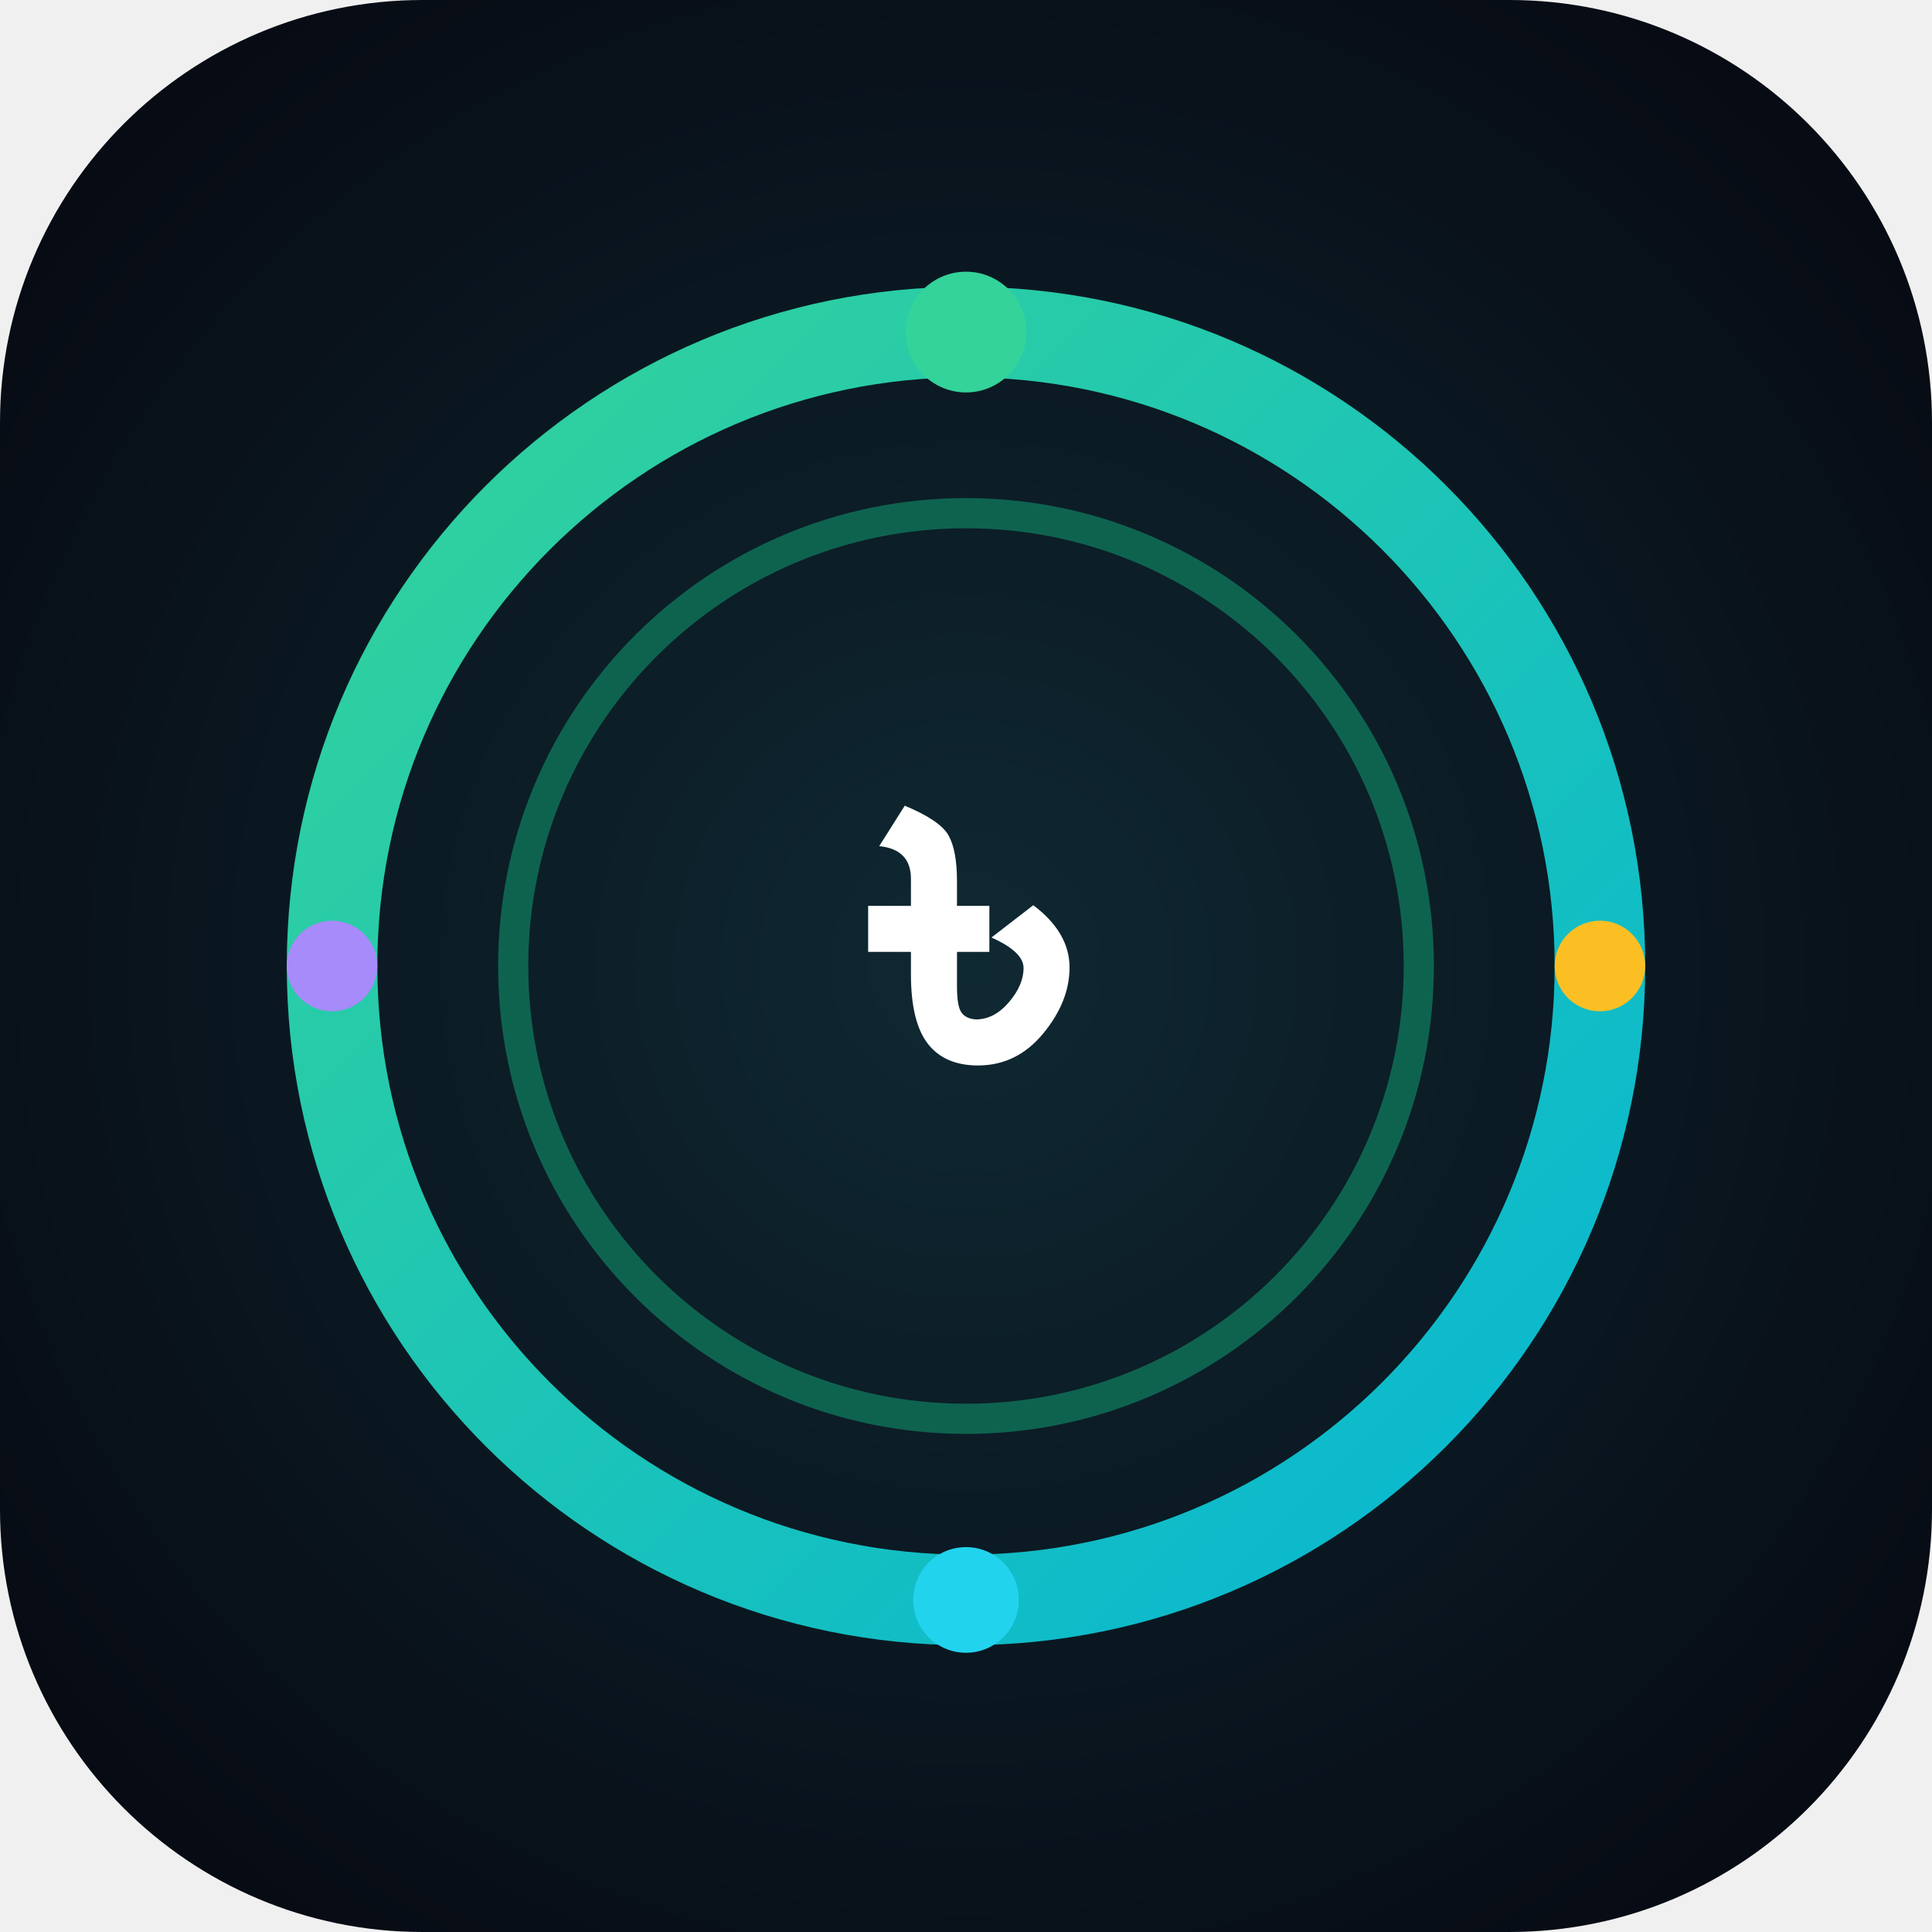
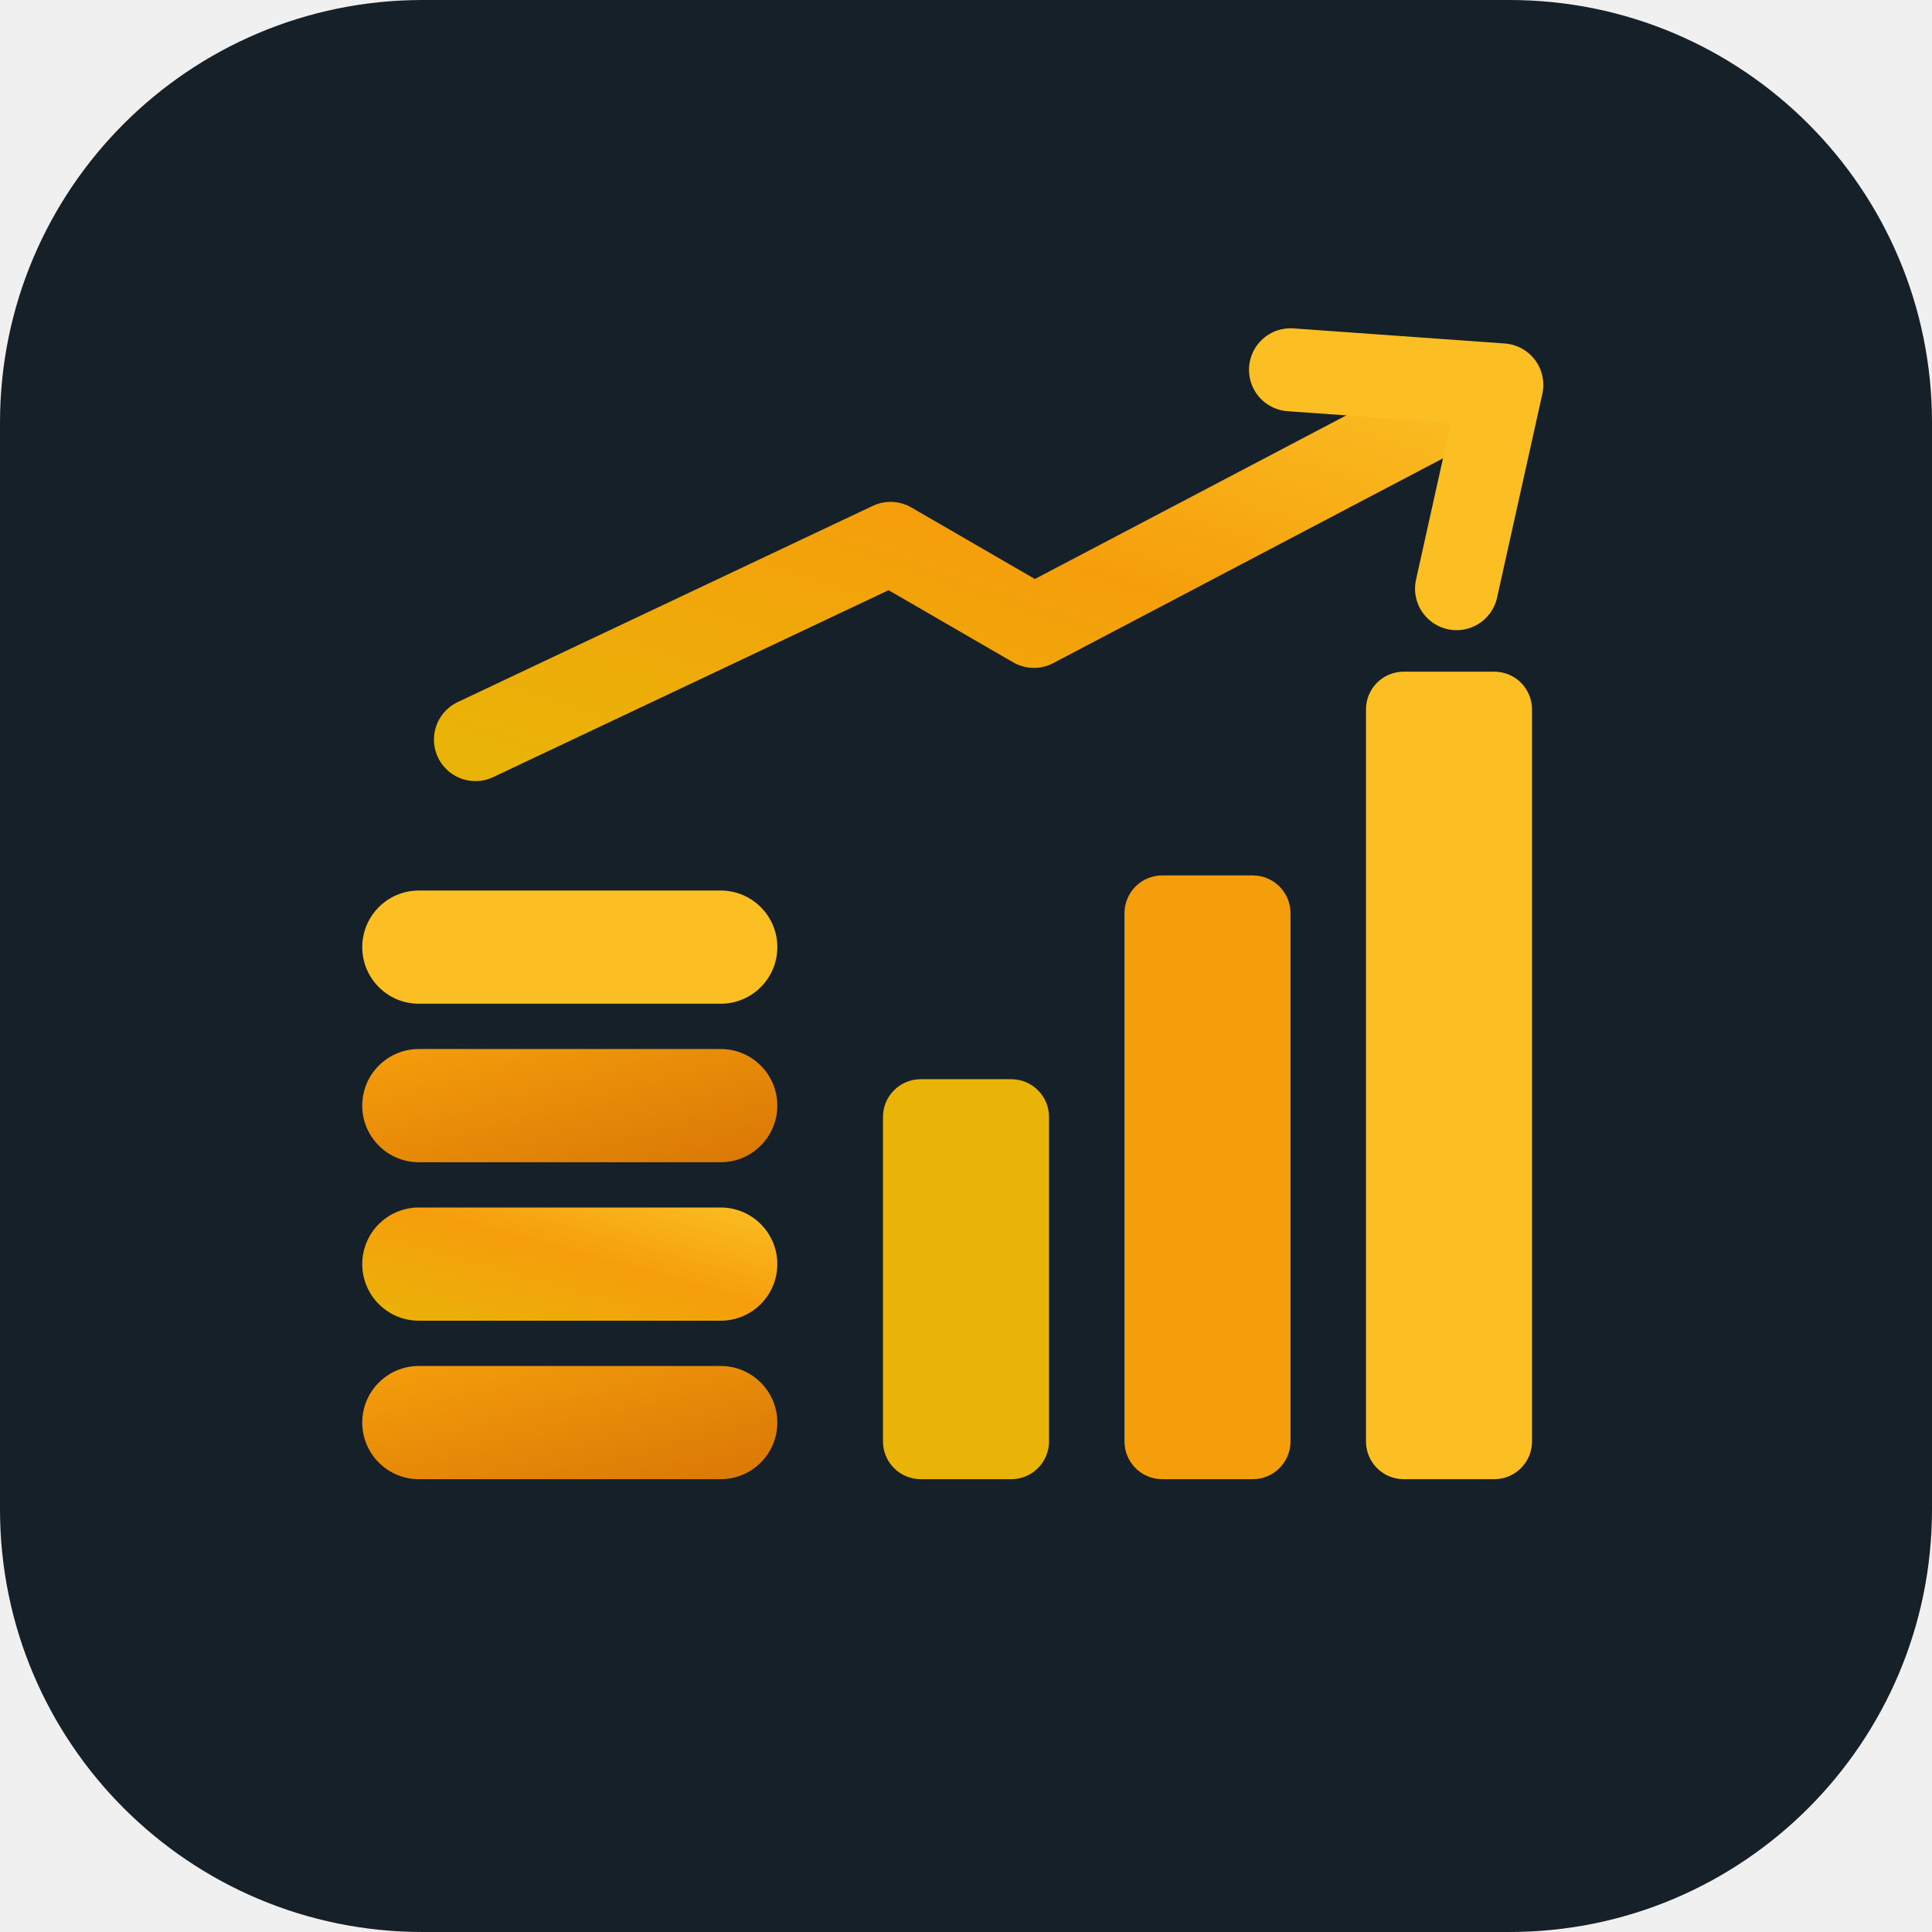
- <svg xmlns="http://www.w3.org/2000/svg" viewBox="0 0 512 512">
+ <svg xmlns="http://www.w3.org/2000/svg" viewBox="0 0 512 512" width="512" height="512">
  <defs>
-     <radialGradient id="bgGlow" cx="50%" cy="50%" r="60%">
-       <stop offset="0%" stop-color="#0f2933" />
-       <stop offset="100%" stop-color="#070b14" />
-     </radialGradient>
-     <linearGradient id="ringGrad" x1="0%" y1="0%" x2="100%" y2="100%">
-       <stop offset="0%" stop-color="#34d399" />
-       <stop offset="100%" stop-color="#06b6d4" />
+     <linearGradient id="goldMain" x1="0%" y1="100%" x2="100%" y2="0%">
+       <stop offset="0%" stop-color="#eab308" />
+       <stop offset="55%" stop-color="#f59e0b" />
+       <stop offset="100%" stop-color="#fbbf24" />
+     </linearGradient>
+     <linearGradient id="goldDeep" x1="0%" y1="0%" x2="100%" y2="100%">
+       <stop offset="0%" stop-color="#f59e0b" />
+       <stop offset="100%" stop-color="#d97706" />
    </linearGradient>
  </defs>
-   <rect width="512" height="512" rx="112" fill="url(#bgGlow)" />
-   <circle cx="256" cy="256" r="168" fill="none" stroke="url(#ringGrad)" stroke-width="24" />
-   <circle cx="256" cy="256" r="120" fill="none" stroke="#10b981" stroke-opacity="0.45" stroke-width="8" />
-   <circle cx="256" cy="88" r="16" fill="#34d399" />
-   <circle cx="256" cy="424" r="14" fill="#22d3ee" />
-   <circle cx="88" cy="256" r="12" fill="#a78bfa" />
-   <circle cx="424" cy="256" r="12" fill="#fbbf24" />
-   <text x="256" y="292" text-anchor="middle" font-family="sans-serif" font-weight="700" font-size="132" fill="#ffffff">৳</text>
+   <rect width="512" height="512" rx="112" fill="#152028" />
+   <rect x="96" y="362" width="110" height="30" rx="15" fill="url(#goldDeep)" />
+   <rect x="96" y="320" width="110" height="30" rx="15" fill="url(#goldMain)" />
+   <rect x="96" y="278" width="110" height="30" rx="15" fill="url(#goldDeep)" />
+   <rect x="96" y="236" width="110" height="30" rx="15" fill="#fbbf24" />
+   <rect x="234" y="286" width="44" height="106" rx="10" fill="#eab308" />
+   <rect x="298" y="232" width="44" height="160" rx="10" fill="#f59e0b" />
+   <rect x="362" y="178" width="44" height="214" rx="10" fill="#fbbf24" />
+   <path d="M126 196 L236 144 L274 166 L392 104" fill="none" stroke="url(#goldMain)" stroke-width="22" stroke-linecap="round" stroke-linejoin="round" />
+   <path d="M342 98 L398 102 L386 156" fill="none" stroke="#fbbf24" stroke-width="22" stroke-linecap="round" stroke-linejoin="round" />
</svg>
